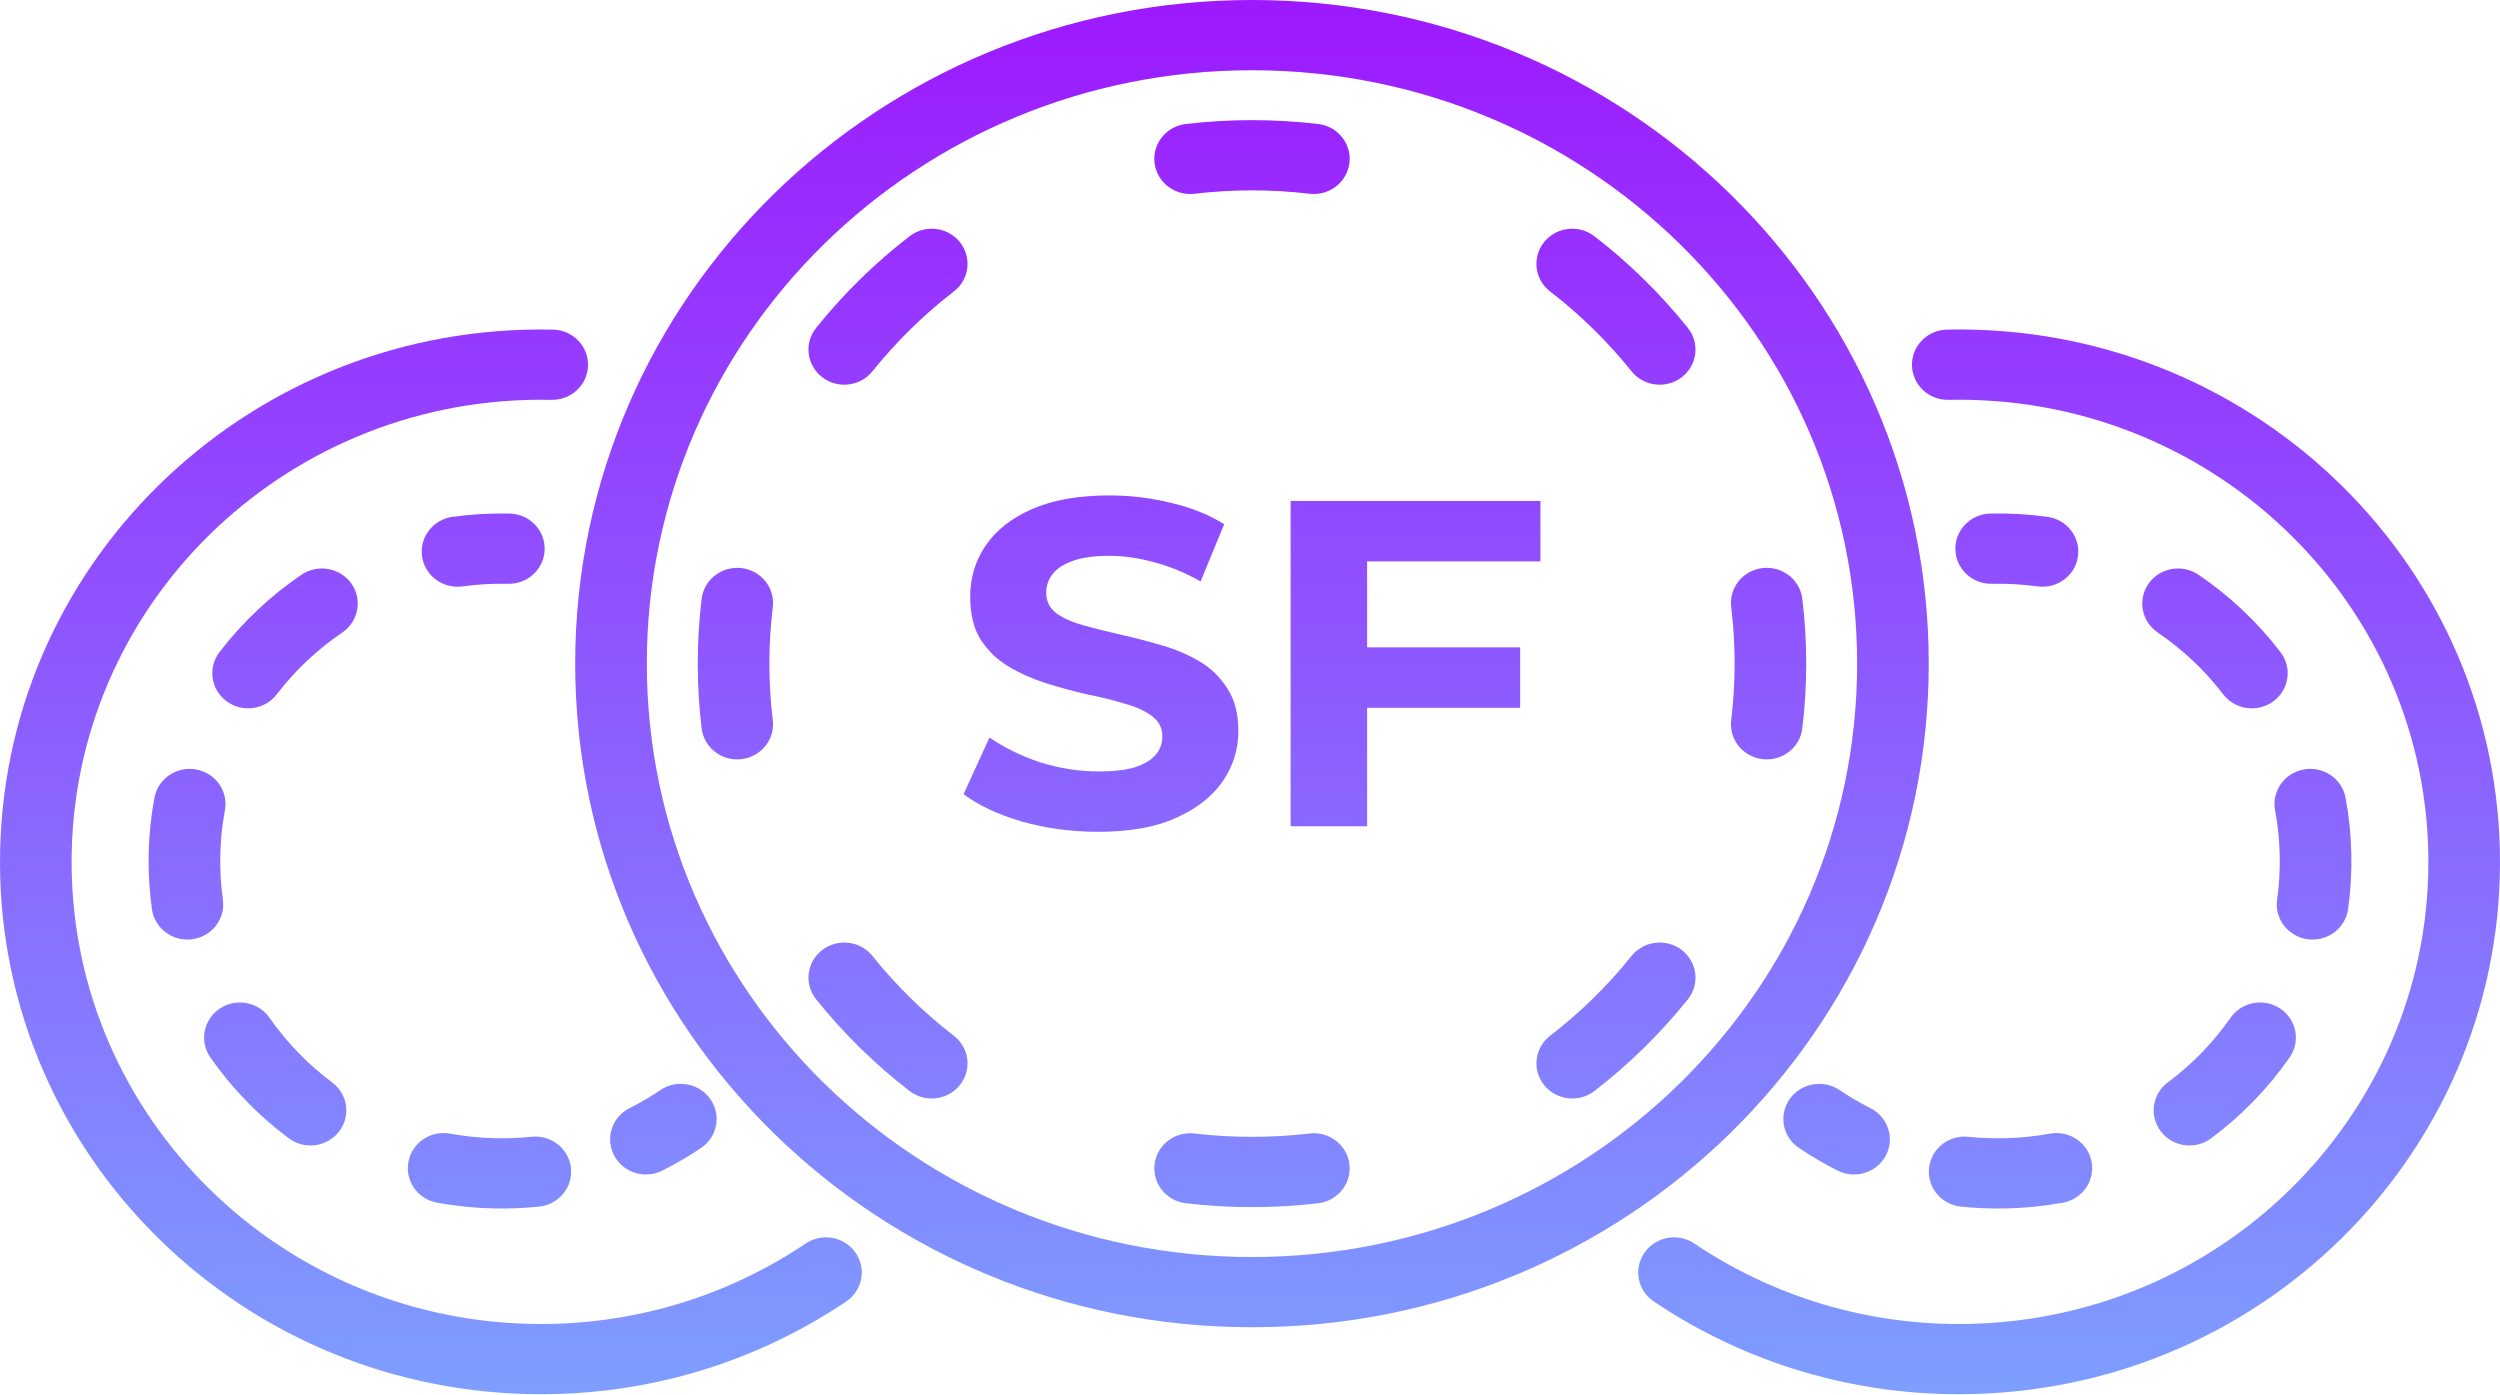
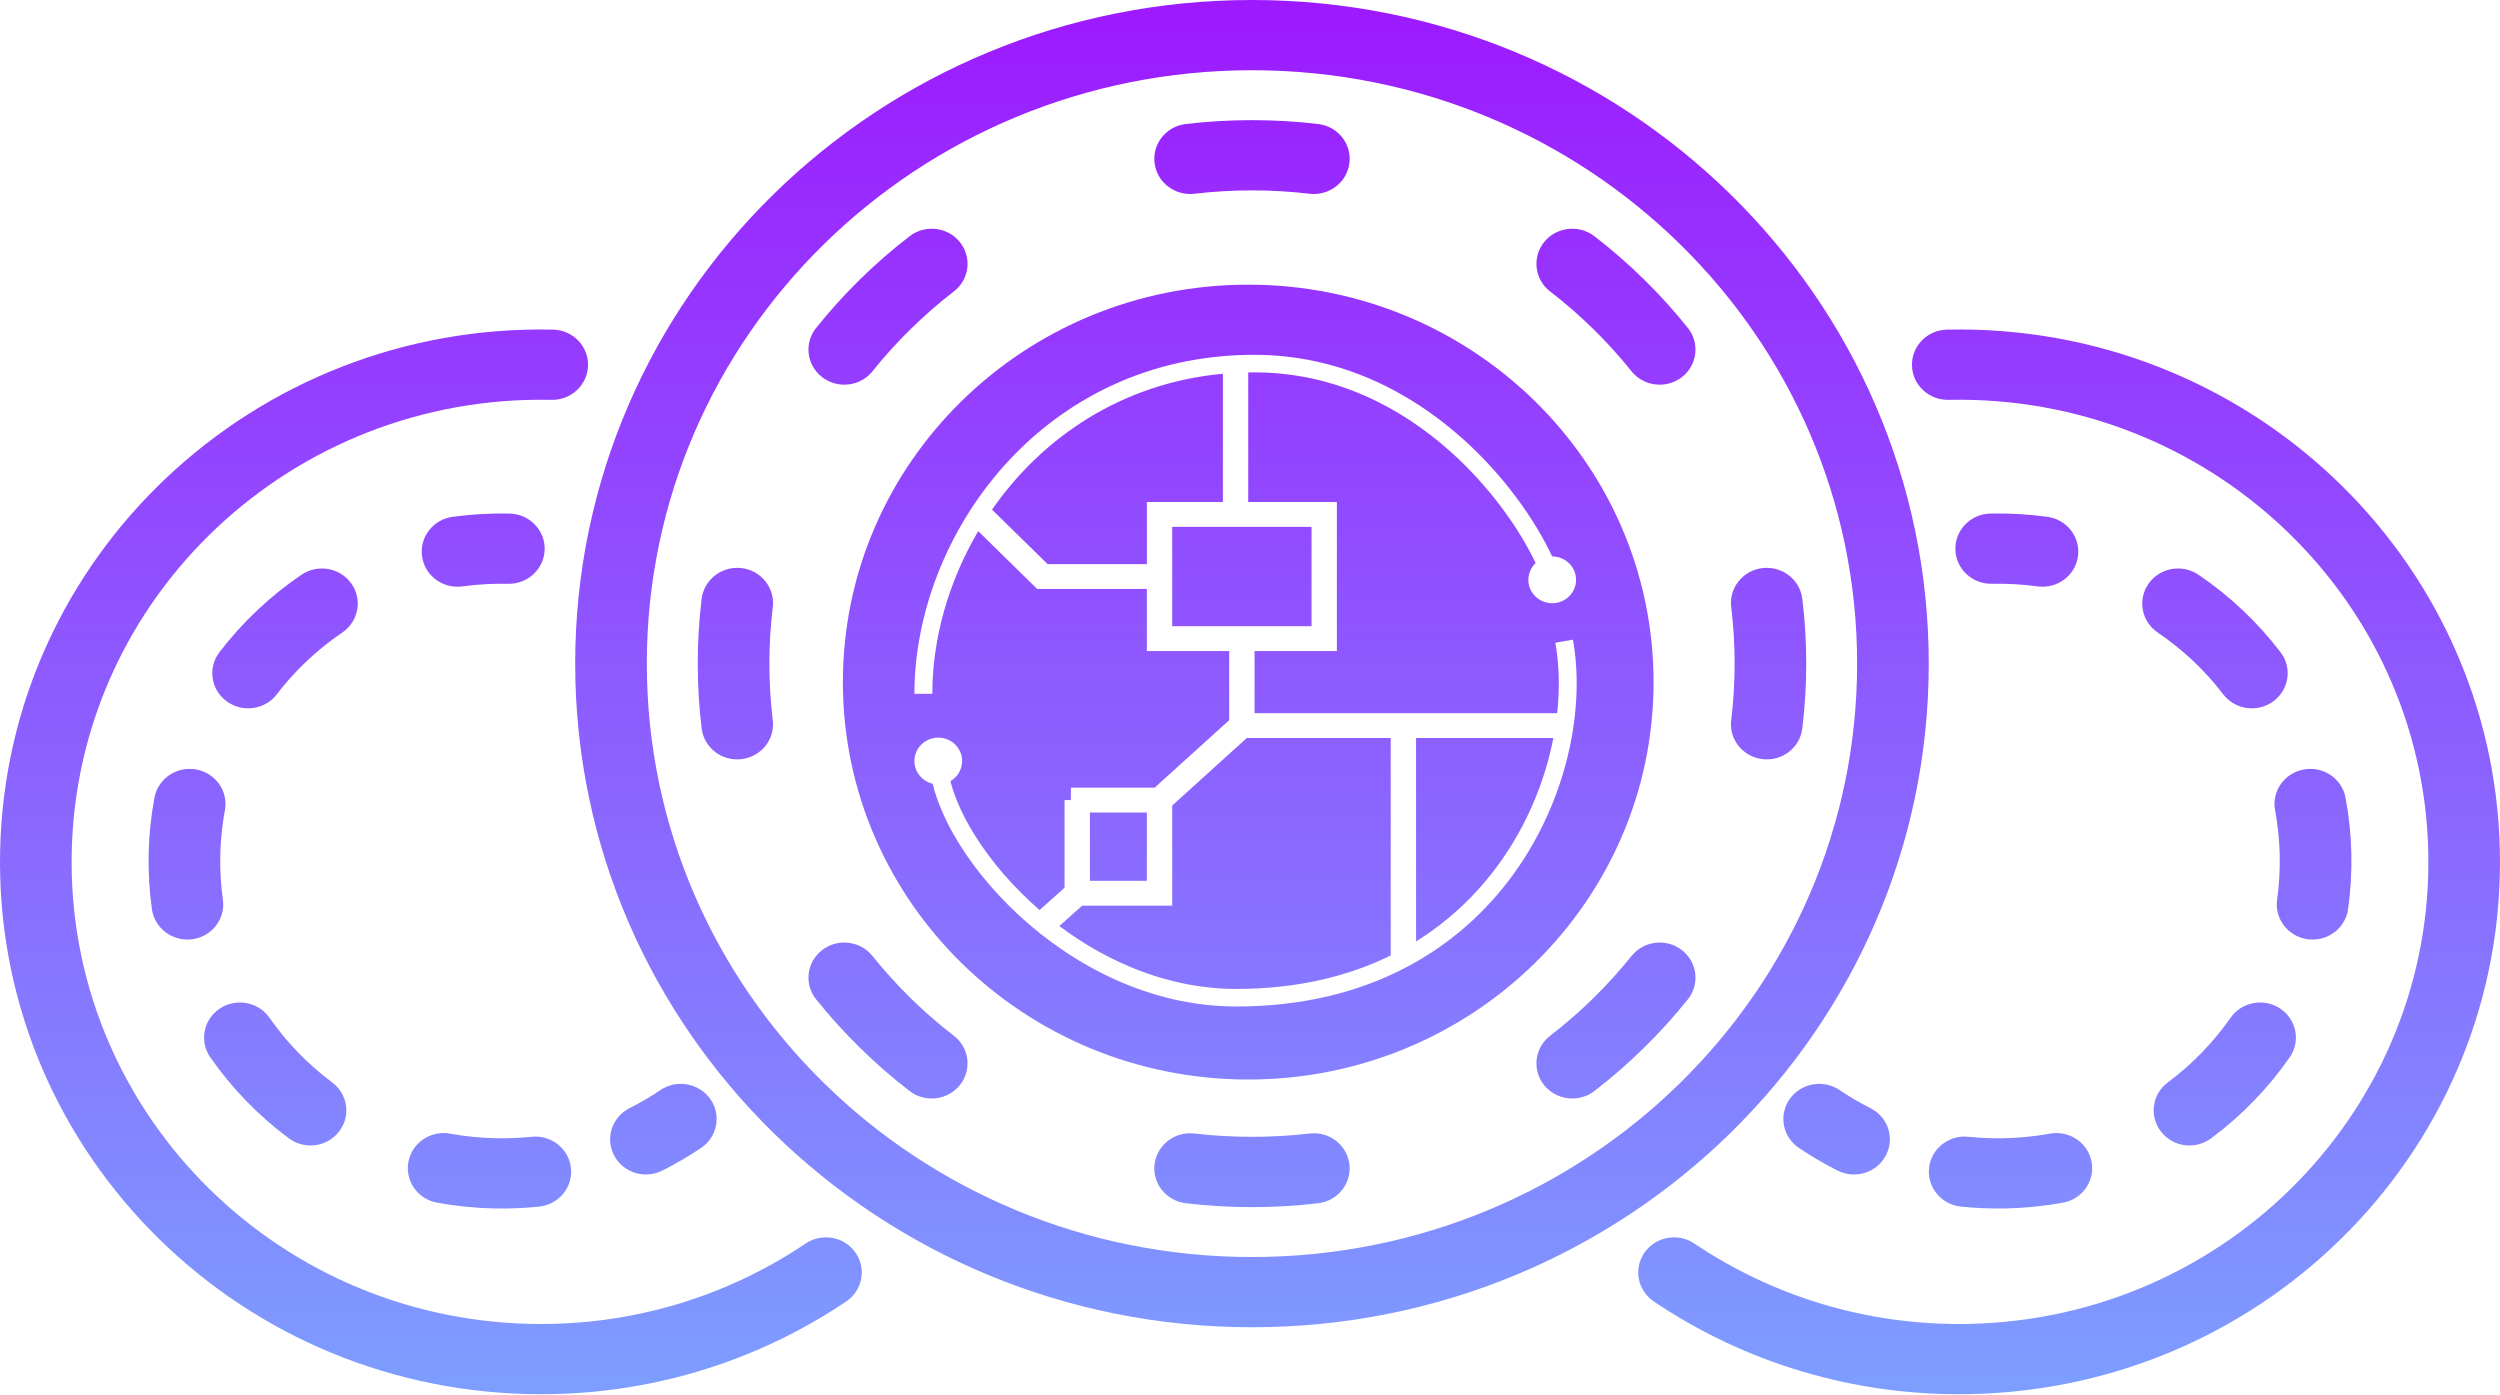
<svg xmlns="http://www.w3.org/2000/svg" width="52" height="29" viewBox="0 0 52 29" fill="none">
-   <path fill-rule="evenodd" clip-rule="evenodd" d="M24.667 2.579C25.118 2.526 25.577 2.499 26.041 2.499C26.506 2.499 26.965 2.526 27.416 2.579C27.825 2.626 28.116 2.99 28.068 3.39C28.019 3.791 27.649 4.077 27.24 4.03C26.847 3.984 26.447 3.96 26.041 3.96C25.636 3.96 25.236 3.984 24.843 4.03C24.434 4.077 24.064 3.791 24.015 3.39C23.966 2.99 24.258 2.626 24.667 2.579ZM19.965 5.036C20.22 5.354 20.164 5.813 19.84 6.062C19.211 6.548 18.642 7.106 18.147 7.723C17.893 8.04 17.424 8.095 17.101 7.845C16.777 7.596 16.721 7.137 16.976 6.82C17.544 6.111 18.197 5.471 18.919 4.914C19.243 4.665 19.711 4.719 19.965 5.036ZM32.117 5.036C32.372 4.719 32.84 4.665 33.164 4.914C33.886 5.471 34.539 6.111 35.107 6.82C35.361 7.137 35.305 7.596 34.982 7.845C34.659 8.095 34.19 8.04 33.936 7.723C33.441 7.106 32.872 6.548 32.242 6.062C31.919 5.813 31.863 5.354 32.117 5.036ZM15.422 11.816C15.831 11.864 16.123 12.227 16.074 12.628C16.027 13.013 16.003 13.405 16.003 13.803C16.003 14.201 16.027 14.594 16.074 14.979C16.123 15.379 15.831 15.743 15.422 15.79C15.014 15.838 14.643 15.552 14.594 15.151C14.541 14.709 14.513 14.259 14.513 13.803C14.513 13.348 14.541 12.898 14.594 12.456C14.643 12.055 15.014 11.769 15.422 11.816ZM36.661 11.816C37.069 11.769 37.44 12.055 37.488 12.456C37.542 12.898 37.57 13.348 37.57 13.803C37.57 14.259 37.542 14.709 37.488 15.151C37.44 15.552 37.069 15.838 36.661 15.79C36.252 15.743 35.96 15.379 36.009 14.979C36.056 14.594 36.08 14.201 36.08 13.803C36.08 13.405 36.056 13.013 36.009 12.628C35.96 12.227 36.252 11.864 36.661 11.816ZM17.101 19.761C17.424 19.512 17.893 19.567 18.147 19.884C18.642 20.501 19.211 21.059 19.84 21.544C20.164 21.794 20.22 22.253 19.965 22.57C19.711 22.887 19.243 22.942 18.919 22.693C18.197 22.136 17.544 21.495 16.976 20.787C16.721 20.47 16.777 20.011 17.101 19.761ZM34.982 19.761C35.305 20.011 35.361 20.47 35.107 20.787C34.539 21.495 33.886 22.136 33.164 22.693C32.84 22.942 32.372 22.887 32.117 22.57C31.863 22.253 31.919 21.794 32.242 21.544C32.872 21.059 33.441 20.501 33.936 19.884C34.19 19.567 34.659 19.512 34.982 19.761ZM24.015 24.216C24.064 23.816 24.434 23.529 24.843 23.577C25.236 23.623 25.636 23.646 26.041 23.646C26.447 23.646 26.847 23.623 27.24 23.577C27.649 23.529 28.019 23.816 28.068 24.216C28.116 24.617 27.825 24.98 27.416 25.028C26.965 25.081 26.506 25.108 26.041 25.108C25.577 25.108 25.118 25.081 24.667 25.028C24.258 24.98 23.966 24.617 24.015 24.216Z" fill="url(#paint0_linear_191_1761)" />
-   <path fill-rule="evenodd" clip-rule="evenodd" d="M26.041 26.146C32.993 26.146 38.628 20.62 38.628 13.803C38.628 6.987 32.993 1.461 26.041 1.461C19.09 1.461 13.454 6.987 13.454 13.803C13.454 20.62 19.09 26.146 26.041 26.146ZM26.041 27.607C33.816 27.607 40.118 21.427 40.118 13.803C40.118 6.18 33.816 0 26.041 0C18.267 0 11.964 6.18 11.964 13.803C11.964 21.427 18.267 27.607 26.041 27.607Z" fill="url(#paint1_linear_191_1761)" />
-   <path fill-rule="evenodd" clip-rule="evenodd" d="M39.769 7.602C39.76 7.199 40.086 6.865 40.497 6.856C46.714 6.721 51.859 11.571 51.997 17.683C52.135 23.794 47.212 28.863 40.996 28.997C38.553 29.05 36.273 28.332 34.398 27.07C34.059 26.841 33.973 26.386 34.206 26.054C34.439 25.721 34.903 25.637 35.242 25.865C36.868 26.96 38.843 27.582 40.963 27.537C46.351 27.42 50.627 23.025 50.508 17.715C50.388 12.405 45.918 8.2 40.53 8.317C40.119 8.325 39.778 8.006 39.769 7.602Z" fill="url(#paint2_linear_191_1761)" />
-   <path fill-rule="evenodd" clip-rule="evenodd" d="M40.672 11.429C40.662 11.025 40.989 10.691 41.4 10.682C41.803 10.673 42.199 10.697 42.587 10.75C42.994 10.806 43.278 11.175 43.221 11.575C43.164 11.975 42.787 12.253 42.38 12.197C42.071 12.155 41.755 12.136 41.433 12.143C41.022 12.152 40.681 11.832 40.672 11.429ZM44.691 12.139C44.925 11.808 45.389 11.725 45.728 11.954C46.381 12.397 46.958 12.941 47.434 13.565C47.682 13.887 47.615 14.345 47.286 14.587C46.957 14.829 46.49 14.764 46.243 14.442C45.862 13.944 45.401 13.509 44.88 13.156C44.542 12.926 44.457 12.471 44.691 12.139ZM47.92 16.005C48.325 15.932 48.713 16.195 48.787 16.591C48.858 16.968 48.899 17.355 48.908 17.75C48.917 18.144 48.893 18.533 48.84 18.912C48.783 19.312 48.407 19.591 47.999 19.536C47.592 19.48 47.307 19.112 47.364 18.712C47.406 18.409 47.425 18.099 47.418 17.782C47.411 17.465 47.378 17.156 47.322 16.855C47.247 16.459 47.515 16.078 47.92 16.005ZM47.43 20.979C47.77 21.207 47.857 21.662 47.624 21.995C47.176 22.638 46.624 23.207 45.992 23.677C45.664 23.921 45.197 23.859 44.948 23.537C44.699 23.216 44.763 22.758 45.091 22.514C45.595 22.138 46.036 21.684 46.395 21.17C46.627 20.837 47.09 20.752 47.43 20.979ZM37.225 22.861C37.458 22.529 37.922 22.444 38.261 22.672C38.467 22.811 38.681 22.937 38.904 23.049C39.27 23.233 39.415 23.673 39.227 24.032C39.04 24.391 38.591 24.533 38.224 24.349C37.945 24.208 37.675 24.05 37.417 23.877C37.078 23.648 36.992 23.194 37.225 22.861ZM43.505 24.165C43.58 24.561 43.313 24.943 42.908 25.016C42.523 25.086 42.128 25.127 41.725 25.136C41.408 25.142 41.095 25.129 40.787 25.098C40.378 25.055 40.081 24.696 40.124 24.294C40.167 23.893 40.534 23.602 40.943 23.645C41.189 23.67 41.439 23.68 41.693 23.675C42.015 23.668 42.33 23.636 42.636 23.58C43.041 23.506 43.43 23.768 43.505 24.165Z" fill="url(#paint3_linear_191_1761)" />
-   <path fill-rule="evenodd" clip-rule="evenodd" d="M12.231 7.602C12.24 7.199 11.914 6.865 11.503 6.856C5.287 6.721 0.14 11.571 0.003 17.683C-0.135 23.794 4.788 28.863 11.004 28.997C13.447 29.05 15.727 28.332 17.602 27.07C17.941 26.841 18.027 26.386 17.794 26.054C17.561 25.721 17.097 25.637 16.758 25.865C15.132 26.96 13.157 27.582 11.037 27.537C5.649 27.42 1.373 23.025 1.492 17.715C1.612 12.405 6.082 8.2 11.47 8.317C11.881 8.325 12.222 8.006 12.231 7.602Z" fill="url(#paint4_linear_191_1761)" />
-   <path fill-rule="evenodd" clip-rule="evenodd" d="M11.329 11.429C11.338 11.025 11.011 10.691 10.6 10.682C10.197 10.673 9.801 10.697 9.413 10.75C9.006 10.806 8.722 11.175 8.779 11.575C8.836 11.975 9.213 12.253 9.62 12.197C9.929 12.155 10.245 12.136 10.567 12.143C10.979 12.152 11.319 11.832 11.329 11.429ZM7.309 12.139C7.075 11.808 6.611 11.725 6.272 11.954C5.619 12.397 5.043 12.941 4.565 13.565C4.318 13.887 4.385 14.345 4.714 14.587C5.043 14.829 5.51 14.764 5.757 14.442C6.138 13.944 6.599 13.509 7.12 13.156C7.458 12.926 7.543 12.471 7.309 12.139ZM4.08 16.005C3.675 15.932 3.287 16.195 3.213 16.591C3.142 16.968 3.101 17.355 3.092 17.75C3.083 18.144 3.107 18.533 3.16 18.912C3.217 19.312 3.593 19.591 4.001 19.536C4.408 19.48 4.693 19.112 4.636 18.712C4.594 18.409 4.575 18.099 4.582 17.782C4.589 17.465 4.622 17.156 4.678 16.855C4.753 16.459 4.485 16.078 4.08 16.005ZM4.57 20.979C4.23 21.207 4.143 21.662 4.376 21.995C4.824 22.638 5.376 23.207 6.008 23.677C6.336 23.921 6.803 23.859 7.052 23.537C7.301 23.216 7.237 22.758 6.909 22.514C6.405 22.138 5.964 21.684 5.606 21.17C5.373 20.837 4.91 20.752 4.57 20.979ZM14.775 22.861C14.542 22.529 14.078 22.444 13.739 22.672C13.533 22.811 13.319 22.937 13.096 23.049C12.729 23.233 12.585 23.673 12.773 24.032C12.96 24.391 13.409 24.533 13.775 24.349C14.055 24.208 14.325 24.05 14.583 23.877C14.922 23.648 15.008 23.194 14.775 22.861ZM8.495 24.165C8.42 24.561 8.687 24.943 9.092 25.016C9.477 25.086 9.872 25.127 10.274 25.136C10.592 25.142 10.905 25.129 11.213 25.098C11.622 25.055 11.919 24.696 11.876 24.294C11.832 23.893 11.466 23.602 11.057 23.645C10.811 23.67 10.561 23.68 10.307 23.675C9.985 23.668 9.67 23.636 9.364 23.58C8.959 23.506 8.57 23.768 8.495 24.165Z" fill="url(#paint5_linear_191_1761)" />
-   <path d="M22.841 17.302C22.291 17.302 21.764 17.231 21.26 17.09C20.756 16.941 20.35 16.751 20.042 16.519L20.582 15.34C20.877 15.546 21.224 15.717 21.623 15.852C22.029 15.981 22.439 16.046 22.851 16.046C23.165 16.046 23.417 16.017 23.607 15.959C23.804 15.894 23.948 15.807 24.039 15.698C24.131 15.588 24.177 15.463 24.177 15.321C24.177 15.14 24.105 14.999 23.961 14.896C23.817 14.786 23.627 14.699 23.391 14.635C23.155 14.564 22.893 14.499 22.605 14.441C22.324 14.377 22.039 14.3 21.751 14.209C21.469 14.119 21.211 14.003 20.975 13.861C20.739 13.72 20.546 13.533 20.396 13.301C20.252 13.069 20.18 12.772 20.18 12.412C20.18 12.025 20.284 11.674 20.494 11.358C20.71 11.036 21.031 10.781 21.456 10.594C21.889 10.401 22.429 10.305 23.077 10.305C23.509 10.305 23.935 10.356 24.354 10.459C24.773 10.556 25.143 10.704 25.463 10.904L24.972 12.093C24.652 11.912 24.331 11.78 24.01 11.696C23.689 11.606 23.375 11.561 23.067 11.561C22.759 11.561 22.507 11.596 22.311 11.667C22.114 11.738 21.974 11.832 21.889 11.948C21.803 12.057 21.761 12.186 21.761 12.334C21.761 12.508 21.833 12.65 21.977 12.759C22.121 12.863 22.311 12.946 22.547 13.011C22.782 13.075 23.041 13.14 23.322 13.204C23.61 13.268 23.895 13.343 24.177 13.426C24.465 13.51 24.727 13.623 24.963 13.765C25.198 13.906 25.388 14.093 25.532 14.325C25.683 14.557 25.758 14.85 25.758 15.205C25.758 15.585 25.65 15.933 25.434 16.249C25.218 16.564 24.894 16.819 24.462 17.012C24.036 17.206 23.496 17.302 22.841 17.302Z" fill="url(#paint6_linear_191_1761)" />
-   <path d="M28.319 13.465H31.619V14.722H28.319V13.465ZM28.436 17.186H26.845V10.42H32.041V11.677H28.436V17.186Z" fill="url(#paint7_linear_191_1761)" />
+   <path fill-rule="evenodd" clip-rule="evenodd" d="M24.667 2.579C25.118 2.526 25.577 2.499 26.041 2.499C26.506 2.499 26.965 2.526 27.416 2.579C27.825 2.626 28.116 2.99 28.068 3.39C28.019 3.791 27.649 4.077 27.24 4.03C26.847 3.984 26.447 3.96 26.041 3.96C25.636 3.96 25.236 3.984 24.843 4.03C24.434 4.077 24.064 3.791 24.015 3.39C23.966 2.99 24.258 2.626 24.667 2.579ZM19.965 5.036C20.22 5.354 20.164 5.813 19.84 6.062C19.211 6.548 18.642 7.106 18.147 7.723C17.893 8.04 17.424 8.095 17.101 7.845C16.777 7.596 16.721 7.137 16.976 6.82C17.544 6.111 18.197 5.471 18.919 4.914C19.243 4.665 19.711 4.719 19.965 5.036ZM32.117 5.036C32.372 4.719 32.84 4.665 33.164 4.914C33.886 5.471 34.539 6.111 35.107 6.82C35.361 7.137 35.305 7.596 34.982 7.845C34.659 8.095 34.19 8.04 33.936 7.723C33.441 7.106 32.872 6.548 32.242 6.062C31.919 5.813 31.863 5.354 32.117 5.036ZM15.422 11.816C15.831 11.864 16.123 12.227 16.074 12.628C16.027 13.013 16.003 13.405 16.003 13.803C16.003 14.201 16.027 14.594 16.074 14.979C16.123 15.379 15.831 15.743 15.422 15.79C15.014 15.838 14.643 15.552 14.594 15.151C14.541 14.709 14.513 14.259 14.513 13.803C14.513 13.348 14.541 12.898 14.594 12.456C14.643 12.055 15.014 11.769 15.422 11.816ZM36.661 11.816C37.069 11.769 37.44 12.055 37.488 12.456C37.542 12.898 37.57 13.348 37.57 13.803C37.57 14.259 37.542 14.709 37.488 15.151C37.44 15.552 37.069 15.838 36.661 15.79C36.252 15.743 35.96 15.379 36.009 14.979C36.056 14.594 36.08 14.201 36.08 13.803C36.08 13.405 36.056 13.013 36.009 12.628C35.96 12.227 36.252 11.864 36.661 11.816ZM17.101 19.761C17.424 19.512 17.893 19.567 18.147 19.884C18.642 20.501 19.211 21.059 19.84 21.544C20.164 21.794 20.22 22.253 19.965 22.57C19.711 22.887 19.243 22.942 18.919 22.693C18.197 22.136 17.544 21.495 16.976 20.787C16.721 20.47 16.777 20.011 17.101 19.761ZM34.982 19.761C35.305 20.011 35.361 20.47 35.107 20.787C34.539 21.495 33.886 22.136 33.164 22.693C32.84 22.942 32.372 22.887 32.117 22.57C31.863 22.253 31.919 21.794 32.242 21.544C32.872 21.059 33.441 20.501 33.936 19.884C34.19 19.567 34.659 19.512 34.982 19.761ZM24.015 24.216C24.064 23.816 24.434 23.529 24.843 23.577C25.236 23.623 25.636 23.646 26.041 23.646C26.447 23.646 26.847 23.623 27.24 23.577C27.649 23.529 28.019 23.816 28.068 24.216C28.116 24.617 27.825 24.98 27.416 25.028C26.965 25.081 26.506 25.108 26.041 25.108C25.577 25.108 25.118 25.081 24.667 25.028C24.258 24.98 23.966 24.617 24.015 24.216Z" fill="url(#paint0_linear_361_959)" />
+   <path fill-rule="evenodd" clip-rule="evenodd" d="M26.041 26.146C32.993 26.146 38.628 20.62 38.628 13.803C38.628 6.987 32.993 1.461 26.041 1.461C19.09 1.461 13.454 6.987 13.454 13.803C13.454 20.62 19.09 26.146 26.041 26.146ZM26.041 27.607C33.816 27.607 40.118 21.427 40.118 13.803C40.118 6.18 33.816 0 26.041 0C18.267 0 11.964 6.18 11.964 13.803C11.964 21.427 18.267 27.607 26.041 27.607Z" fill="url(#paint1_linear_361_959)" />
+   <path fill-rule="evenodd" clip-rule="evenodd" d="M39.769 7.602C39.76 7.199 40.086 6.865 40.497 6.856C46.714 6.721 51.859 11.571 51.997 17.683C52.135 23.794 47.212 28.863 40.996 28.997C38.553 29.05 36.273 28.332 34.398 27.07C34.059 26.841 33.973 26.386 34.206 26.054C34.439 25.721 34.903 25.637 35.242 25.865C36.868 26.96 38.843 27.582 40.963 27.537C46.351 27.42 50.627 23.025 50.508 17.715C50.388 12.405 45.918 8.2 40.53 8.317C40.119 8.325 39.778 8.006 39.769 7.602Z" fill="url(#paint2_linear_361_959)" />
+   <path fill-rule="evenodd" clip-rule="evenodd" d="M40.672 11.429C40.663 11.025 40.989 10.691 41.4 10.682C41.803 10.673 42.199 10.697 42.587 10.75C42.994 10.806 43.278 11.175 43.221 11.575C43.164 11.975 42.787 12.253 42.38 12.197C42.071 12.155 41.755 12.136 41.433 12.143C41.022 12.152 40.681 11.832 40.672 11.429ZM44.691 12.139C44.925 11.808 45.389 11.725 45.728 11.954C46.381 12.397 46.958 12.941 47.434 13.565C47.682 13.887 47.615 14.345 47.286 14.587C46.957 14.829 46.49 14.764 46.243 14.442C45.862 13.944 45.401 13.509 44.88 13.156C44.542 12.926 44.457 12.471 44.691 12.139ZM47.92 16.005C48.325 15.932 48.713 16.195 48.787 16.591C48.858 16.968 48.899 17.355 48.908 17.75C48.917 18.144 48.893 18.533 48.84 18.912C48.783 19.312 48.407 19.591 47.999 19.536C47.592 19.48 47.307 19.112 47.364 18.712C47.406 18.409 47.425 18.099 47.418 17.782C47.411 17.466 47.378 17.156 47.322 16.855C47.247 16.459 47.515 16.078 47.92 16.005ZM47.43 20.979C47.77 21.207 47.857 21.662 47.624 21.995C47.176 22.638 46.624 23.207 45.992 23.677C45.664 23.921 45.197 23.859 44.948 23.537C44.699 23.216 44.763 22.758 45.091 22.514C45.595 22.138 46.036 21.684 46.395 21.17C46.627 20.837 47.09 20.752 47.43 20.979ZM37.225 22.861C37.458 22.529 37.922 22.444 38.261 22.672C38.467 22.811 38.681 22.937 38.904 23.049C39.271 23.233 39.415 23.673 39.227 24.032C39.04 24.391 38.591 24.533 38.224 24.349C37.945 24.208 37.675 24.05 37.417 23.877C37.078 23.648 36.992 23.194 37.225 22.861ZM43.505 24.165C43.58 24.561 43.313 24.943 42.908 25.016C42.523 25.086 42.128 25.127 41.725 25.136C41.408 25.142 41.095 25.129 40.787 25.098C40.378 25.055 40.081 24.696 40.124 24.294C40.167 23.893 40.534 23.602 40.943 23.645C41.189 23.67 41.439 23.68 41.693 23.675C42.015 23.668 42.33 23.636 42.636 23.58C43.041 23.506 43.43 23.768 43.505 24.165Z" fill="url(#paint3_linear_361_959)" />
+   <path fill-rule="evenodd" clip-rule="evenodd" d="M12.231 7.602C12.24 7.199 11.914 6.865 11.503 6.856C5.287 6.721 0.14 11.571 0.003 17.683C-0.135 23.794 4.788 28.863 11.004 28.997C13.447 29.05 15.727 28.332 17.602 27.07C17.941 26.841 18.027 26.386 17.794 26.054C17.561 25.721 17.097 25.637 16.758 25.865C15.132 26.96 13.157 27.582 11.037 27.537C5.649 27.42 1.373 23.025 1.492 17.715C1.612 12.405 6.082 8.2 11.47 8.317C11.881 8.325 12.222 8.006 12.231 7.602Z" fill="url(#paint4_linear_361_959)" />
+   <path fill-rule="evenodd" clip-rule="evenodd" d="M11.329 11.429C11.338 11.025 11.011 10.691 10.6 10.682C10.197 10.673 9.801 10.697 9.413 10.75C9.006 10.806 8.722 11.175 8.779 11.575C8.836 11.975 9.213 12.253 9.62 12.197C9.929 12.155 10.245 12.136 10.567 12.143C10.979 12.152 11.319 11.832 11.329 11.429ZM7.309 12.139C7.075 11.808 6.611 11.725 6.272 11.954C5.619 12.397 5.043 12.941 4.565 13.565C4.318 13.887 4.385 14.345 4.714 14.587C5.043 14.829 5.51 14.764 5.757 14.442C6.138 13.944 6.599 13.509 7.12 13.156C7.458 12.926 7.543 12.471 7.309 12.139ZM4.08 16.005C3.675 15.932 3.287 16.195 3.213 16.591C3.142 16.968 3.101 17.355 3.092 17.75C3.083 18.144 3.107 18.533 3.16 18.912C3.217 19.312 3.593 19.591 4.001 19.536C4.408 19.48 4.693 19.112 4.636 18.712C4.594 18.409 4.575 18.099 4.582 17.782C4.589 17.466 4.622 17.156 4.678 16.855C4.753 16.459 4.485 16.078 4.08 16.005ZM4.57 20.979C4.23 21.207 4.143 21.662 4.376 21.995C4.824 22.638 5.376 23.207 6.008 23.677C6.336 23.921 6.803 23.859 7.052 23.537C7.301 23.216 7.237 22.758 6.909 22.514C6.405 22.138 5.964 21.684 5.606 21.17C5.373 20.837 4.91 20.752 4.57 20.979ZM14.775 22.861C14.542 22.529 14.078 22.444 13.739 22.672C13.533 22.811 13.319 22.937 13.096 23.049C12.729 23.233 12.585 23.673 12.773 24.032C12.96 24.391 13.409 24.533 13.775 24.349C14.055 24.208 14.325 24.05 14.583 23.877C14.922 23.648 15.008 23.194 14.775 22.861ZM8.495 24.165C8.42 24.561 8.687 24.943 9.092 25.016C9.477 25.086 9.872 25.127 10.274 25.136C10.592 25.142 10.905 25.129 11.213 25.098C11.622 25.055 11.919 24.696 11.876 24.294C11.832 23.893 11.466 23.602 11.057 23.645C10.811 23.67 10.561 23.68 10.307 23.675C9.985 23.668 9.67 23.636 9.364 23.58C8.959 23.506 8.57 23.768 8.495 24.165Z" fill="url(#paint5_linear_361_959)" />
+   <path fill-rule="evenodd" clip-rule="evenodd" d="M25.963 22.454C30.619 22.454 34.394 18.753 34.394 14.188C34.394 9.622 30.619 5.921 25.963 5.921C21.307 5.921 17.532 9.622 17.532 14.188C17.532 18.753 21.307 22.454 25.963 22.454ZM26.087 7.38C21.686 7.38 19.02 11.13 19.02 14.431H19.392C19.392 13.294 19.725 12.104 20.347 11.048L21.573 12.25H23.855V13.542H25.568V14.979L24.016 16.384H22.275V16.642H22.143V18.465L21.623 18.929C21.561 18.875 21.501 18.821 21.442 18.766C20.896 18.261 20.459 17.706 20.159 17.177C19.972 16.846 19.841 16.531 19.769 16.248C19.914 16.163 20.012 16.007 20.012 15.829C20.012 15.56 19.79 15.343 19.516 15.343C19.242 15.343 19.02 15.56 19.02 15.829C19.02 16.058 19.182 16.25 19.399 16.302C19.48 16.636 19.63 16.993 19.834 17.354C20.154 17.918 20.616 18.503 21.186 19.031C22.326 20.087 23.919 20.935 25.715 20.935C28.474 20.935 30.358 19.734 31.485 18.176C32.605 16.626 32.974 14.723 32.717 13.305L32.351 13.369C32.431 13.812 32.446 14.311 32.389 14.834H26.095V13.542H27.807V10.442H25.963V7.746C26.004 7.745 26.046 7.745 26.087 7.745C27.764 7.745 29.142 8.474 30.169 9.392C31.017 10.15 31.617 11.029 31.941 11.711C31.848 11.8 31.79 11.924 31.79 12.06C31.79 12.329 32.012 12.547 32.286 12.547C32.56 12.547 32.782 12.329 32.782 12.06C32.782 11.792 32.56 11.574 32.286 11.574L32.285 11.574C31.942 10.842 31.308 9.916 30.42 9.122C29.344 8.161 27.881 7.38 26.087 7.38ZM21.791 11.734L20.634 10.6C21.67 9.11 23.318 7.97 25.436 7.774V10.442H23.855V11.734H21.791ZM25.715 20.57C24.325 20.57 23.051 20.024 22.034 19.261L22.508 18.838H24.382V16.755L25.934 15.35H28.927V19.871H28.932C28.047 20.307 26.981 20.57 25.715 20.57ZM31.181 17.965C30.735 18.582 30.163 19.141 29.454 19.581V15.35H32.31C32.139 16.231 31.771 17.149 31.181 17.965ZM23.855 16.9H22.67V18.321H23.855V16.9ZM24.382 10.959V13.025H27.28V10.959H24.382Z" fill="url(#paint6_linear_361_959)" />
  <defs>
-     <linearGradient id="paint0_linear_191_1761" x1="26" y1="0" x2="26" y2="29" gradientUnits="userSpaceOnUse">
+     <linearGradient id="paint0_linear_361_959" x1="26" y1="0" x2="26" y2="29" gradientUnits="userSpaceOnUse">
      <stop stop-color="#9D19FF" />
      <stop offset="1" stop-color="#7D9EFF" />
    </linearGradient>
-     <linearGradient id="paint1_linear_191_1761" x1="26" y1="0" x2="26" y2="29" gradientUnits="userSpaceOnUse">
+     <linearGradient id="paint1_linear_361_959" x1="26" y1="0" x2="26" y2="29" gradientUnits="userSpaceOnUse">
      <stop stop-color="#9D19FF" />
      <stop offset="1" stop-color="#7D9EFF" />
    </linearGradient>
-     <linearGradient id="paint2_linear_191_1761" x1="26" y1="0" x2="26" y2="29" gradientUnits="userSpaceOnUse">
+     <linearGradient id="paint2_linear_361_959" x1="26" y1="0" x2="26" y2="29" gradientUnits="userSpaceOnUse">
      <stop stop-color="#9D19FF" />
      <stop offset="1" stop-color="#7D9EFF" />
    </linearGradient>
-     <linearGradient id="paint3_linear_191_1761" x1="26" y1="0" x2="26" y2="29" gradientUnits="userSpaceOnUse">
+     <linearGradient id="paint3_linear_361_959" x1="26" y1="0" x2="26" y2="29" gradientUnits="userSpaceOnUse">
      <stop stop-color="#9D19FF" />
      <stop offset="1" stop-color="#7D9EFF" />
    </linearGradient>
-     <linearGradient id="paint4_linear_191_1761" x1="26" y1="0" x2="26" y2="29" gradientUnits="userSpaceOnUse">
+     <linearGradient id="paint4_linear_361_959" x1="26" y1="0" x2="26" y2="29" gradientUnits="userSpaceOnUse">
      <stop stop-color="#9D19FF" />
      <stop offset="1" stop-color="#7D9EFF" />
    </linearGradient>
-     <linearGradient id="paint5_linear_191_1761" x1="26" y1="0" x2="26" y2="29" gradientUnits="userSpaceOnUse">
+     <linearGradient id="paint5_linear_361_959" x1="26" y1="0" x2="26" y2="29" gradientUnits="userSpaceOnUse">
      <stop stop-color="#9D19FF" />
      <stop offset="1" stop-color="#7D9EFF" />
    </linearGradient>
-     <linearGradient id="paint6_linear_191_1761" x1="26" y1="0" x2="26" y2="29" gradientUnits="userSpaceOnUse">
-       <stop stop-color="#9D19FF" />
-       <stop offset="1" stop-color="#7D9EFF" />
-     </linearGradient>
-     <linearGradient id="paint7_linear_191_1761" x1="26" y1="0" x2="26" y2="29" gradientUnits="userSpaceOnUse">
+     <linearGradient id="paint6_linear_361_959" x1="26" y1="0" x2="26" y2="29" gradientUnits="userSpaceOnUse">
      <stop stop-color="#9D19FF" />
      <stop offset="1" stop-color="#7D9EFF" />
    </linearGradient>
  </defs>
</svg>
